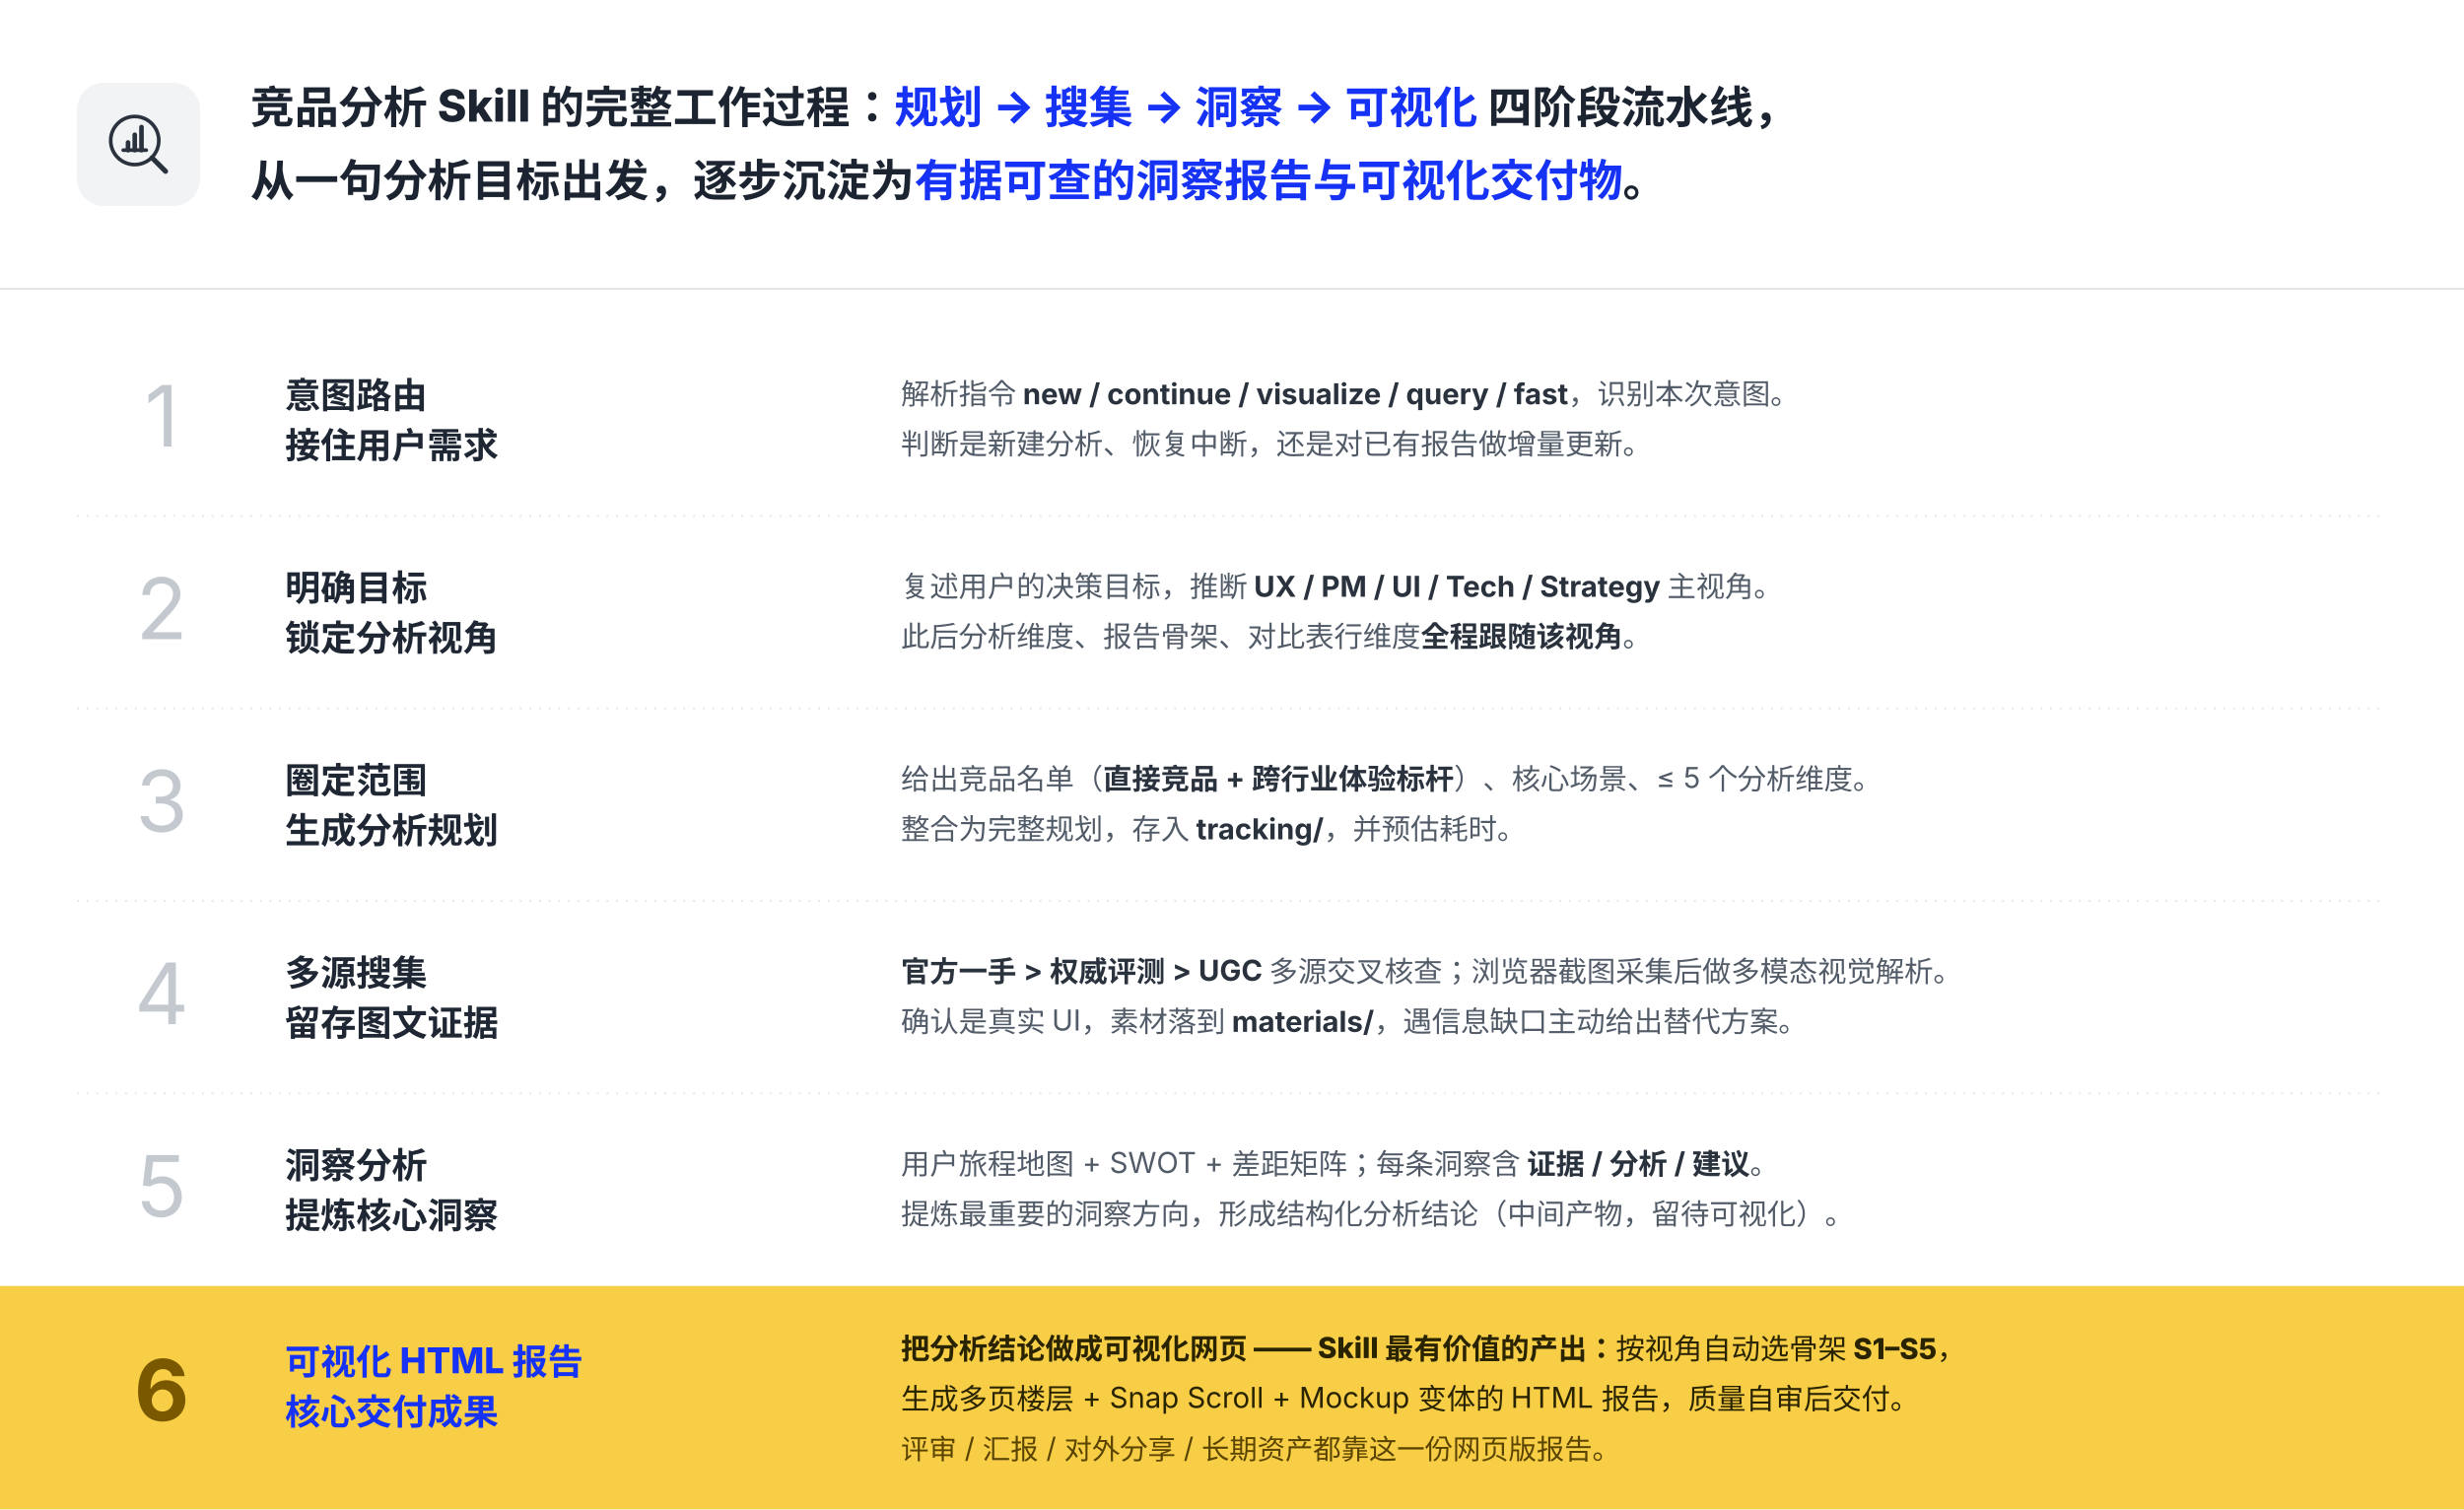
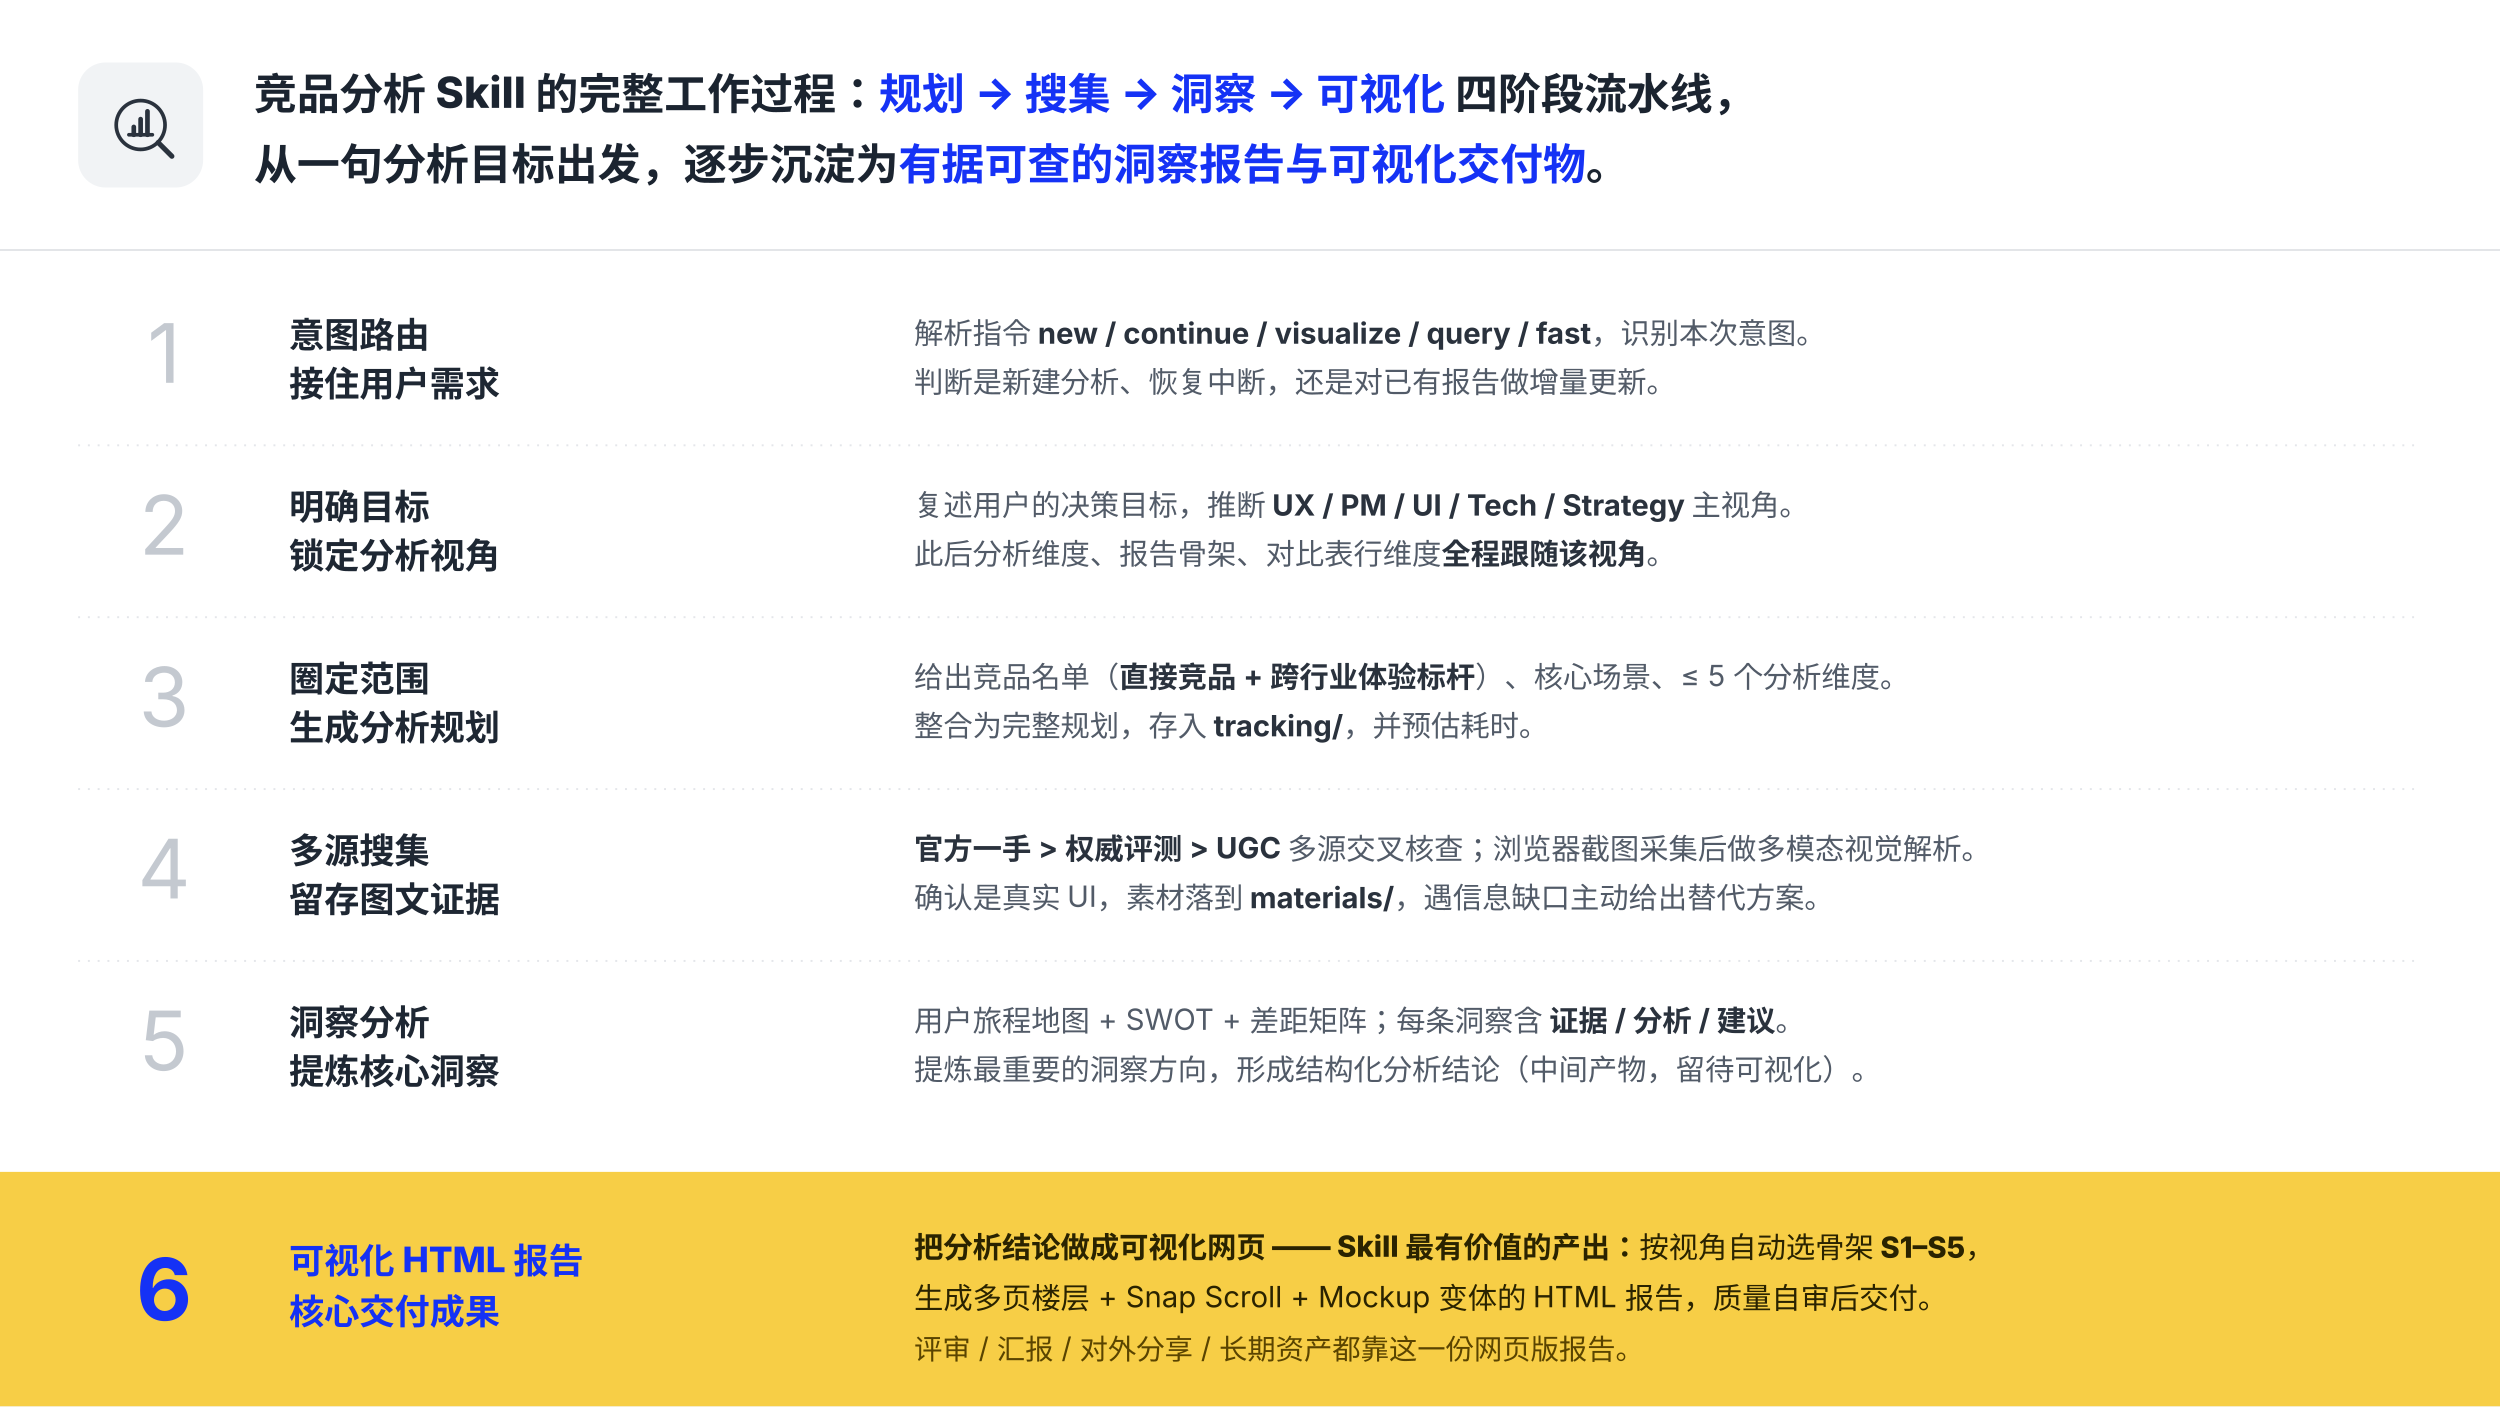
- <svg xmlns="http://www.w3.org/2000/svg" width="1280" height="784" viewBox="0 0 1280 784" font-family="'Inter','Segoe UI','PingFang SC','Microsoft YaHei',sans-serif">
-   <defs>
-     <linearGradient id="hg" x1="0" y1="0" x2="0" y2="1">
-       <stop offset="0" stop-color="#EDF0F4" />
-       <stop offset="1" stop-color="#FAFBFC" />
-     </linearGradient>
-   </defs>
-   <rect width="1280" height="784" fill="#FFFFFF" />
-   <rect x="0" y="0" width="1280" height="150" fill="#FFFFFF" />
-   <line x1="0" y1="150" x2="1280" y2="150" stroke="#E2E4E8" stroke-width="1" />
-   <rect x="40" y="43" width="64" height="64" rx="14" fill="#F1F3F5" />
-   <g transform="translate(70,73)" stroke="#2A323D" stroke-width="1.9" fill="none" stroke-linecap="round" stroke-linejoin="round">
+ <svg xmlns="http://www.w3.org/2000/svg" width="1280" height="720" viewBox="0 0 1280 720" font-family="'Inter','Segoe UI','PingFang SC','Microsoft YaHei',sans-serif">
+   <rect width="1280" height="720" fill="#FFFFFF" />
+   <line x1="0" y1="128" x2="1280" y2="128" stroke="#E2E4E8" stroke-width="1" />
+   <rect x="40" y="32" width="64" height="64" rx="14" fill="#F1F3F5" />
+   <g transform="translate(72,64)" stroke="#2A323D" stroke-width="1.9" fill="none" stroke-linecap="round" stroke-linejoin="round">
    <circle cx="0" cy="0" r="12.5" />
    <line x1="-6" y1="5" x2="6" y2="5" />
    <line x1="-3.5" y1="5" x2="-3.5" y2="1" stroke-width="2.4" />
    <line x1="0" y1="5" x2="0" y2="-3" stroke-width="2.4" />
    <line x1="3.5" y1="5" x2="3.5" y2="-7" stroke-width="2.4" />
    <line x1="9" y1="9" x2="16" y2="16" stroke-width="2.6" />
  </g>
-   <text x="130" y="64" fill="#1B2430" font-size="23" font-weight="800">竞品分析 Skill 的完整工作过程：<tspan fill="#1532F5">规划 → 搜集 → 洞察 → 可视化</tspan> 四阶段流水线，</text>
-   <text x="130" y="102" fill="#1B2430" font-size="23" font-weight="800">从一句分析目标出发，逐步沉淀为<tspan fill="#1532F5">有据可查的洞察报告与可视化交付物</tspan>。</text>
+   <text x="130" y="56" fill="#1B2430" font-size="22" font-weight="800">竞品分析 Skill 的完整工作过程：<tspan fill="#1532F5">规划 → 搜集 → 洞察 → 可视化</tspan> 四阶段流水线，</text>
+   <text x="130" y="92" fill="#1B2430" font-size="22" font-weight="800">从一句分析目标出发，逐步沉淀为<tspan fill="#1532F5">有据可查的洞察报告与可视化交付物</tspan>。</text>
  <g stroke="#E4E6EA" stroke-width="1" stroke-dasharray="1 4">
-     <line x1="40" y1="268" x2="1240" y2="268" />
-     <line x1="40" y1="368" x2="1240" y2="368" />
-     <line x1="40" y1="468" x2="1240" y2="468" />
-     <line x1="40" y1="568" x2="1240" y2="568" />
+     <line x1="40" y1="228" x2="1240" y2="228" />
+     <line x1="40" y1="316" x2="1240" y2="316" />
+     <line x1="40" y1="404" x2="1240" y2="404" />
+     <line x1="40" y1="492" x2="1240" y2="492" />
  </g>
-   <text x="84" y="232" fill="#C4C9D0" font-size="44" font-weight="400" text-anchor="middle">1</text>
-   <text x="148" y="212" fill="#1E2733" font-size="18.5" font-weight="700">意图路由</text>
-   <text x="148" y="238" fill="#1E2733" font-size="18.5" font-weight="700">接住用户需求</text>
-   <text x="468" y="210" fill="#525B68" font-size="15">解析指令 <tspan font-weight="700" fill="#2A323D">new / continue / visualize / query / fast</tspan>，识别本次意图。</text>
-   <text x="468" y="236" fill="#525B68" font-size="15">判断是新建分析、恢复中断，还是对已有报告做增量更新。</text>
-   <text x="84" y="332" fill="#C4C9D0" font-size="44" font-weight="400" text-anchor="middle">2</text>
-   <text x="148" y="312" fill="#1E2733" font-size="18.5" font-weight="700">明确目标</text>
-   <text x="148" y="338" fill="#1E2733" font-size="18.5" font-weight="700">锁定分析视角</text>
-   <text x="468" y="310" fill="#525B68" font-size="15">复述用户的决策目标，推断 <tspan font-weight="700" fill="#2A323D">UX / PM / UI / Tech / Strategy</tspan> 主视角。</text>
-   <text x="468" y="336" fill="#525B68" font-size="15">此后分析维度、报告骨架、对比表行维度<tspan font-weight="700" fill="#2A323D">全程跟随该视角</tspan>。</text>
-   <text x="84" y="432" fill="#C4C9D0" font-size="44" font-weight="400" text-anchor="middle">3</text>
-   <text x="148" y="412" fill="#1E2733" font-size="18.5" font-weight="700">圈定范围</text>
-   <text x="148" y="438" fill="#1E2733" font-size="18.5" font-weight="700">生成分析规划</text>
-   <text x="468" y="410" fill="#525B68" font-size="15">给出竞品名单（<tspan font-weight="700" fill="#2A323D">直接竞品 + 跨行业体验标杆</tspan>）、核心场景、≤ 5 个分析维度。</text>
-   <text x="468" y="436" fill="#525B68" font-size="15">整合为完整规划，存入 <tspan font-weight="700" fill="#2A323D">tracking/</tspan>，并预估耗时。</text>
-   <text x="84" y="532" fill="#C4C9D0" font-size="44" font-weight="400" text-anchor="middle">4</text>
-   <text x="148" y="512" fill="#1E2733" font-size="18.5" font-weight="700">多源搜集</text>
-   <text x="148" y="538" fill="#1E2733" font-size="18.5" font-weight="700">留存图文证据</text>
-   <text x="468" y="510" fill="#525B68" font-size="15">
+   <text x="84" y="196" fill="#C4C9D0" font-size="42" font-weight="400" text-anchor="middle">1</text>
+   <text x="148" y="178" fill="#1E2733" font-size="18" font-weight="700">意图路由</text>
+   <text x="148" y="203" fill="#1E2733" font-size="18" font-weight="700">接住用户需求</text>
+   <text x="468" y="176" fill="#525B68" font-size="15">解析指令 <tspan font-weight="700" fill="#2A323D">new / continue / visualize / query / fast</tspan>，识别本次意图。</text>
+   <text x="468" y="201" fill="#525B68" font-size="15">判断是新建分析、恢复中断，还是对已有报告做增量更新。</text>
+   <text x="84" y="284" fill="#C4C9D0" font-size="42" font-weight="400" text-anchor="middle">2</text>
+   <text x="148" y="266" fill="#1E2733" font-size="18" font-weight="700">明确目标</text>
+   <text x="148" y="291" fill="#1E2733" font-size="18" font-weight="700">锁定分析视角</text>
+   <text x="468" y="264" fill="#525B68" font-size="15">复述用户的决策目标，推断 <tspan font-weight="700" fill="#2A323D">UX / PM / UI / Tech / Strategy</tspan> 主视角。</text>
+   <text x="468" y="289" fill="#525B68" font-size="15">此后分析维度、报告骨架、对比表行维度<tspan font-weight="700" fill="#2A323D">全程跟随该视角</tspan>。</text>
+   <text x="84" y="372" fill="#C4C9D0" font-size="42" font-weight="400" text-anchor="middle">3</text>
+   <text x="148" y="354" fill="#1E2733" font-size="18" font-weight="700">圈定范围</text>
+   <text x="148" y="379" fill="#1E2733" font-size="18" font-weight="700">生成分析规划</text>
+   <text x="468" y="352" fill="#525B68" font-size="15">给出竞品名单（<tspan font-weight="700" fill="#2A323D">直接竞品 + 跨行业体验标杆</tspan>）、核心场景、≤ 5 个分析维度。</text>
+   <text x="468" y="377" fill="#525B68" font-size="15">整合为完整规划，存入 <tspan font-weight="700" fill="#2A323D">tracking/</tspan>，并预估耗时。</text>
+   <text x="84" y="460" fill="#C4C9D0" font-size="42" font-weight="400" text-anchor="middle">4</text>
+   <text x="148" y="442" fill="#1E2733" font-size="18" font-weight="700">多源搜集</text>
+   <text x="148" y="467" fill="#1E2733" font-size="18" font-weight="700">留存图文证据</text>
+   <text x="468" y="440" fill="#525B68" font-size="15">
    <tspan font-weight="700" fill="#2A323D">官方一手 &gt; 权威评测 &gt; UGC</tspan> 多源交叉核查；浏览器截图采集后做多模态视觉解析。</text>
-   <text x="468" y="536" fill="#525B68" font-size="15">确认是真实 UI，素材落到 <tspan font-weight="700" fill="#2A323D">materials/</tspan>，遇信息缺口主动给出替代方案。</text>
-   <text x="84" y="632" fill="#C4C9D0" font-size="44" font-weight="400" text-anchor="middle">5</text>
-   <text x="148" y="612" fill="#1E2733" font-size="18.5" font-weight="700">洞察分析</text>
-   <text x="148" y="638" fill="#1E2733" font-size="18.5" font-weight="700">提炼核心洞察</text>
-   <text x="468" y="610" fill="#525B68" font-size="15">用户旅程地图 + SWOT + 差距矩阵；每条洞察含 <tspan font-weight="700" fill="#2A323D">证据 / 分析 / 建议</tspan>。</text>
-   <text x="468" y="636" fill="#525B68" font-size="15">提炼最重要的洞察方向，形成结构化分析结论（中间产物，留待可视化）。</text>
-   <rect x="0" y="668" width="1280" height="116" fill="#F7CE46" />
-   <text x="84" y="738" fill="#7A5800" font-size="44" font-weight="700" text-anchor="middle">6</text>
-   <text x="148" y="714" fill="#1532F5" font-size="18.5" font-weight="800">可视化 HTML 报告</text>
-   <text x="148" y="740" fill="#1532F5" font-size="18.5" font-weight="800">核心交付成果</text>
-   <text x="468" y="706" fill="#2A2300" font-size="15">
+   <text x="468" y="465" fill="#525B68" font-size="15">确认是真实 UI，素材落到 <tspan font-weight="700" fill="#2A323D">materials/</tspan>，遇信息缺口主动给出替代方案。</text>
+   <text x="84" y="548" fill="#C4C9D0" font-size="42" font-weight="400" text-anchor="middle">5</text>
+   <text x="148" y="530" fill="#1E2733" font-size="18" font-weight="700">洞察分析</text>
+   <text x="148" y="555" fill="#1E2733" font-size="18" font-weight="700">提炼核心洞察</text>
+   <text x="468" y="528" fill="#525B68" font-size="15">用户旅程地图 + SWOT + 差距矩阵；每条洞察含 <tspan font-weight="700" fill="#2A323D">证据 / 分析 / 建议</tspan>。</text>
+   <text x="468" y="553" fill="#525B68" font-size="15">提炼最重要的洞察方向，形成结构化分析结论（中间产物，留待可视化）。</text>
+   <rect x="0" y="600" width="1280" height="120" fill="#F7CE46" />
+   <text x="84" y="676" fill="#1532F5" font-size="44" font-weight="700" text-anchor="middle">6</text>
+   <text x="148" y="652" fill="#1532F5" font-size="18" font-weight="800">可视化 HTML 报告</text>
+   <text x="148" y="678" fill="#1532F5" font-size="18" font-weight="800">核心交付成果</text>
+   <text x="468" y="644" fill="#2A2300" font-size="15">
    <tspan font-weight="800">把分析结论做成可视化网页 —— Skill 最有价值的产出：</tspan>按视角自动选骨架 <tspan font-weight="800">S1–S5</tspan>，</text>
-   <text x="468" y="732" fill="#2A2300" font-size="15">生成多页楼层 + Snap Scroll + Mockup 变体的 HTML 报告，质量自审后交付。</text>
-   <text x="468" y="758" fill="#5A4400" font-size="14.5">评审 / 汇报 / 对外分享 / 长期资产都靠这一份网页版报告。</text>
+   <text x="468" y="670" fill="#2A2300" font-size="15">生成多页楼层 + Snap Scroll + Mockup 变体的 HTML 报告，质量自审后交付。</text>
+   <text x="468" y="696" fill="#5A4400" font-size="14.5">评审 / 汇报 / 对外分享 / 长期资产都靠这一份网页版报告。</text>
</svg>
